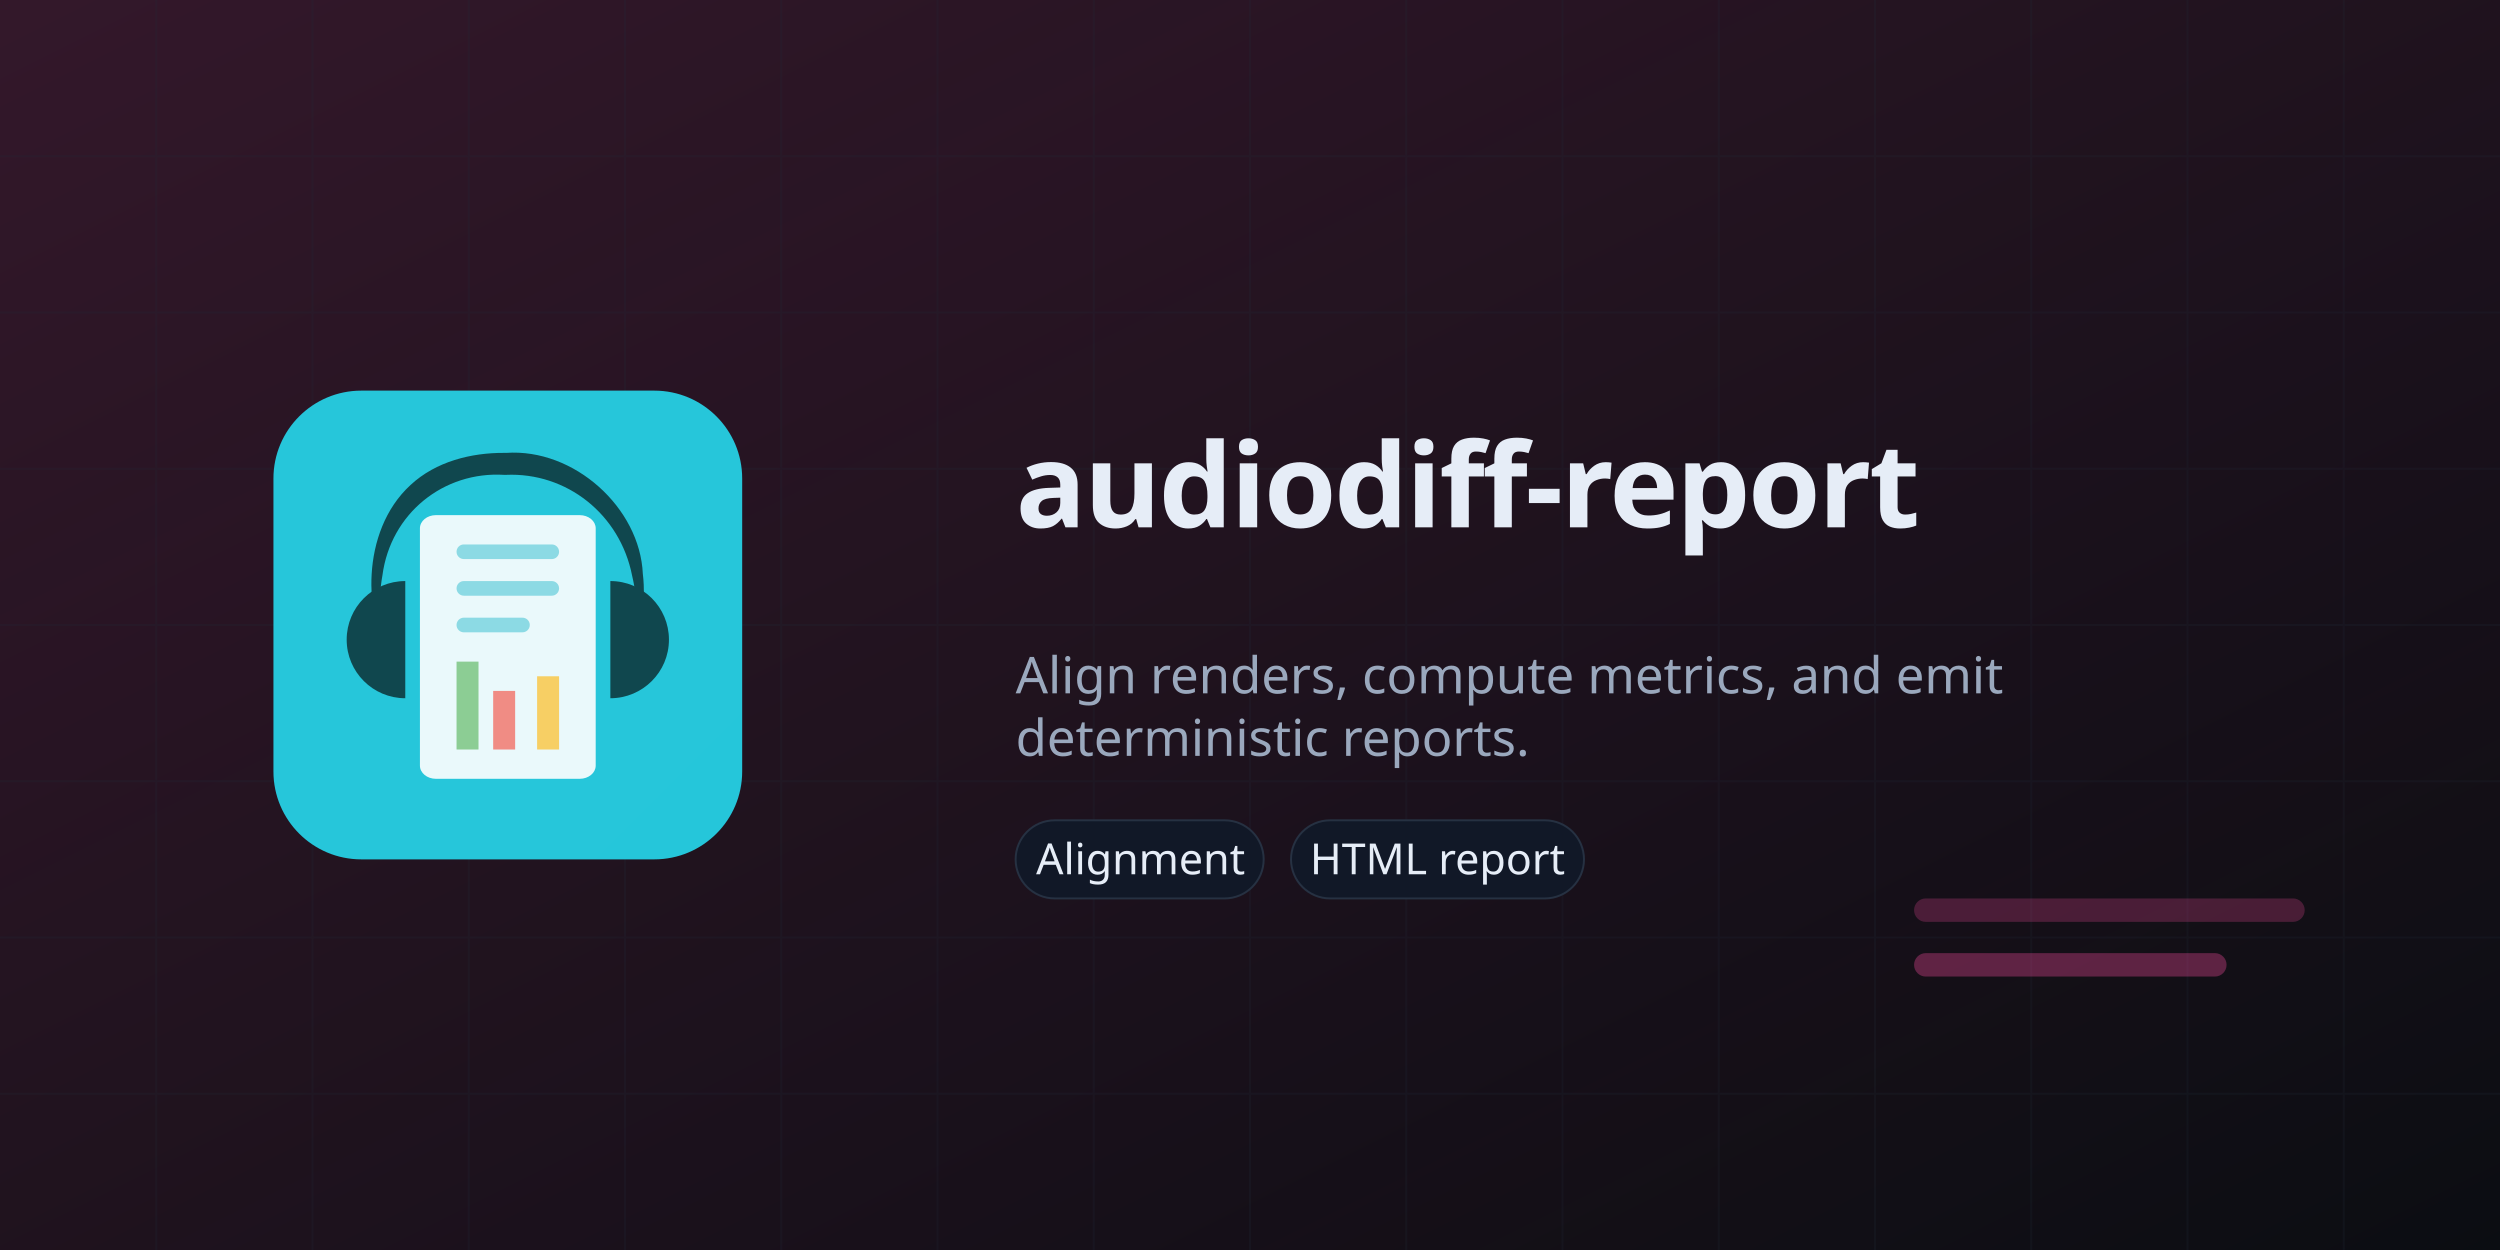
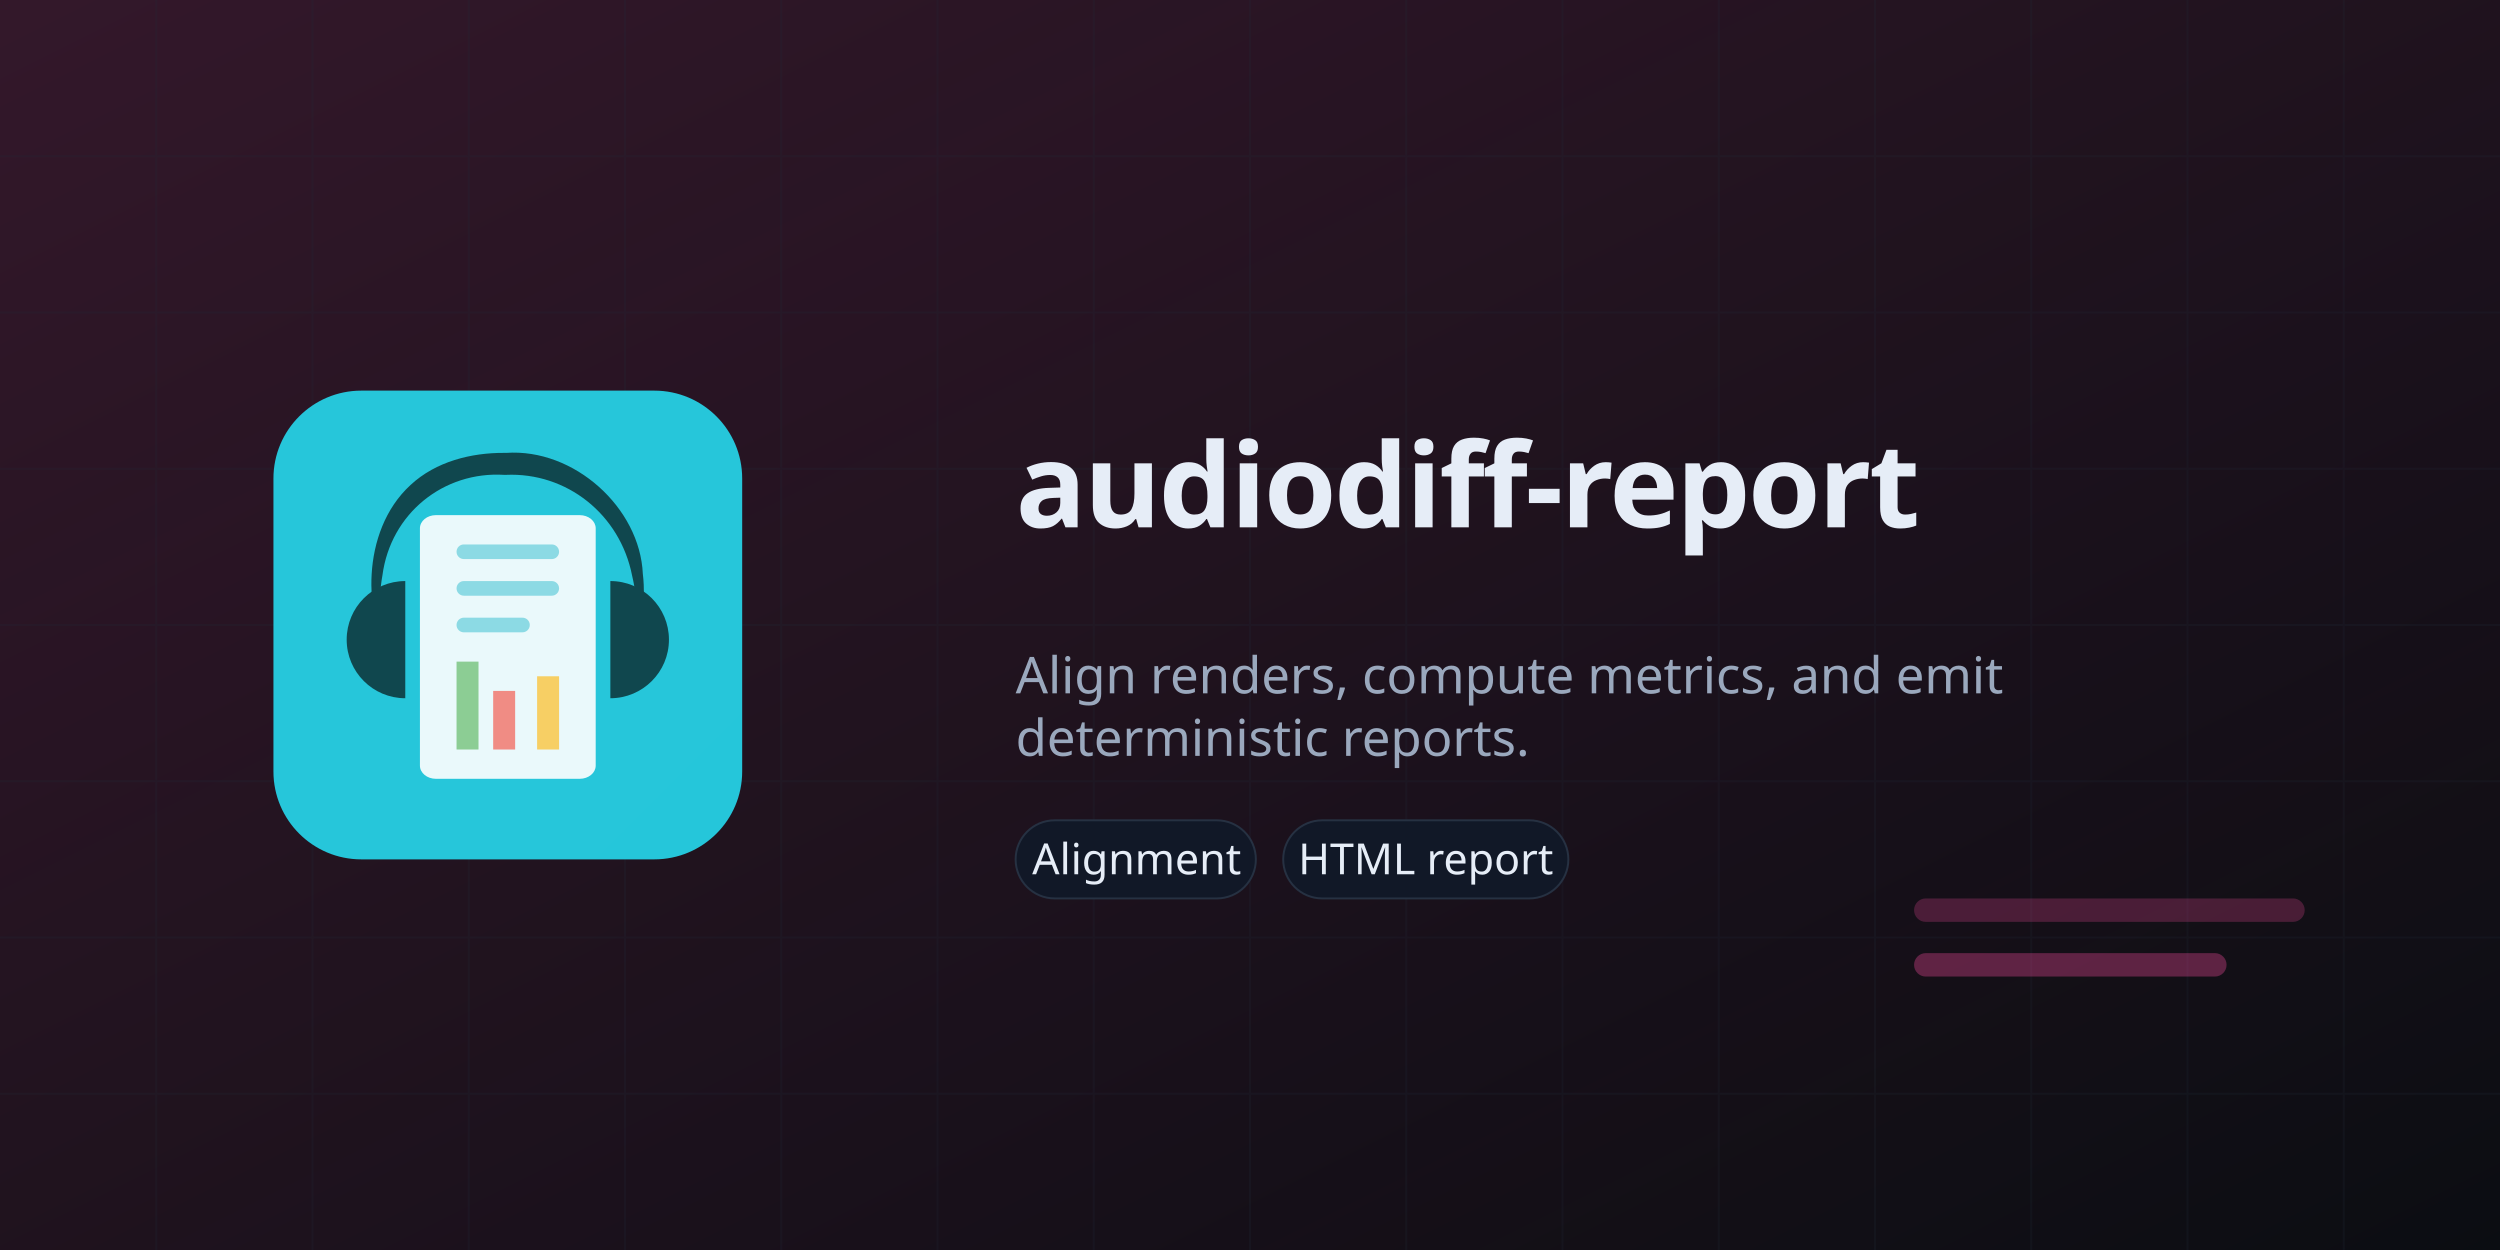
<svg xmlns="http://www.w3.org/2000/svg" width="1280" height="640" fill="none" style="color-scheme:light dark" viewBox="0 0 1280 640">
  <style>text{font-family:"Space Grotesk","Sora","IBM Plex Sans",sans-serif}</style>
  <defs>
    <linearGradient id="edge" x1="0" x2="1" y1="0" y2="1">
      <stop offset="0" stop-color="#EC4899" stop-opacity=".18" />
      <stop offset="1" stop-color="#EC4899" stop-opacity="0" />
    </linearGradient>
  </defs>
  <path fill="#0B0D12" d="M0 0h1280v640H0z" />
  <path fill="url(#edge)" d="M0 0h1280v640H0z" />
  <path stroke="#1F2A37" d="M80 0v640M160 0v640M240 0v640M320 0v640M400 0v640M480 0v640M560 0v640M640 0v640M720 0v640M800 0v640M880 0v640M960 0v640m80-640v640m80-640v640m80-640v640M0 80h1280M0 160h1280M0 240h1280M0 320h1280M0 400h1280M0 480h1280M0 560h1280" opacity=".22" />
  <g transform="translate(140 200)scale(3.75)">
    <g clip-path="url(#clip0_313_32)">
      <path fill="url(#paint0_linear_313_32)" d="M52 0H12C5.373 0 0 5.373 0 12v40c0 6.627 5.373 12 12 12h40c6.627 0 12-5.373 12-12V12c0-6.627-5.373-12-12-12" />
      <path fill="#fff" d="M41.818 17H22.182C20.977 17 20 17.806 20 18.8v32.4c0 .994.977 1.8 2.182 1.8h19.636C43.023 53 44 52.194 44 51.2V18.8c0-.994-.977-1.8-2.182-1.8" opacity=".9" />
      <path fill="#00ACC1" d="M38 21H26a1 1 0 1 0 0 2h12a1 1 0 1 0 0-2m0 5H26a1 1 0 1 0 0 2h12a1 1 0 1 0 0-2m-4 5h-8a1 1 0 1 0 0 2h8a1 1 0 1 0 0-2" opacity=".4" />
      <path fill="#4CAF50" d="M28 37h-3v12h3z" opacity=".6" />
      <path fill="#F44336" d="M33 41h-3v8h3z" opacity=".6" />
      <path fill="#FFB300" d="M39 39h-3v10h3z" opacity=".6" />
      <path fill="#10474E" d="M18 26a8 8 0 0 0 0 16zm28 16a8 8 0 0 0 0-16z" />
      <path fill="#10474E" d="m13.449 28.032 1.123-.064c.03-.878.147-1.839.309-2.745 1.122-8.48 8.378-14.227 16.613-13.723l.233.001c8.284-.376 15.595 5.358 17.247 13.774.212.898.383 1.85.464 2.725h1.124a19 19 0 0 0-.128-2.978C50.04 16 41.059 7.842 31.754 8.502q-.13-.003-.26-.002c-4.444-.023-9.307 1.154-12.773 4.383-3.488 3.192-5.057 7.811-5.311 12.168-.057.991-.06 1.973.038 2.98" />
    </g>
    <defs>
      <linearGradient id="paint0_linear_313_32" x1="0" x2="4096" y1="0" y2="4096" gradientUnits="userSpaceOnUse">
        <stop stop-color="#26C6DA" />
        <stop offset="1" stop-color="#00ACC1" />
      </linearGradient>
      <clipPath id="clip0_313_32">
        <path fill="#fff" d="M0 0h64v64H0z" />
      </clipPath>
    </defs>
  </g>
  <text x="520" y="270" fill="#E6EDF7" font-size="60" font-weight="700" letter-spacing="-.02em">audiodiff-report</text>
  <text x="520" y="355" fill="#9AA8BD" font-size="26">Align renders, compute metrics, and emit</text>
  <text x="520" y="387" fill="#9AA8BD" font-size="26">deterministic reports.</text>
  <g transform="translate(520 420)">
-     <rect width="127" height="40" fill="#111827" stroke="#263142" rx="20" />
-     <text x="64" y="20" fill="#E6EDF7" dominant-baseline="middle" font-size="22" text-anchor="middle">Alignment</text>
+     <rect width="123" height="40" fill="#111827" stroke="#263142" rx="20" />
+     <text x="62" y="20" fill="#E6EDF7" dominant-baseline="middle" font-size="22" text-anchor="middle">Alignment</text>
  </g>
-   <g transform="translate(661 420)">
-     <rect width="150" height="40" fill="#111827" stroke="#263142" rx="20" />
-     <text x="75" y="20" fill="#E6EDF7" dominant-baseline="middle" font-size="22" text-anchor="middle">HTML report</text>
+   <g transform="translate(657 420)">
+     <rect width="146" height="40" fill="#111827" stroke="#263142" rx="20" />
+     <text x="73" y="20" fill="#E6EDF7" dominant-baseline="middle" font-size="22" text-anchor="middle">HTML report</text>
  </g>
  <rect width="200" height="12" x="980" y="460" fill="#EC4899" fill-opacity=".25" rx="6" />
  <rect width="160" height="12" x="980" y="488" fill="#EC4899" fill-opacity=".35" rx="6" />
</svg>
